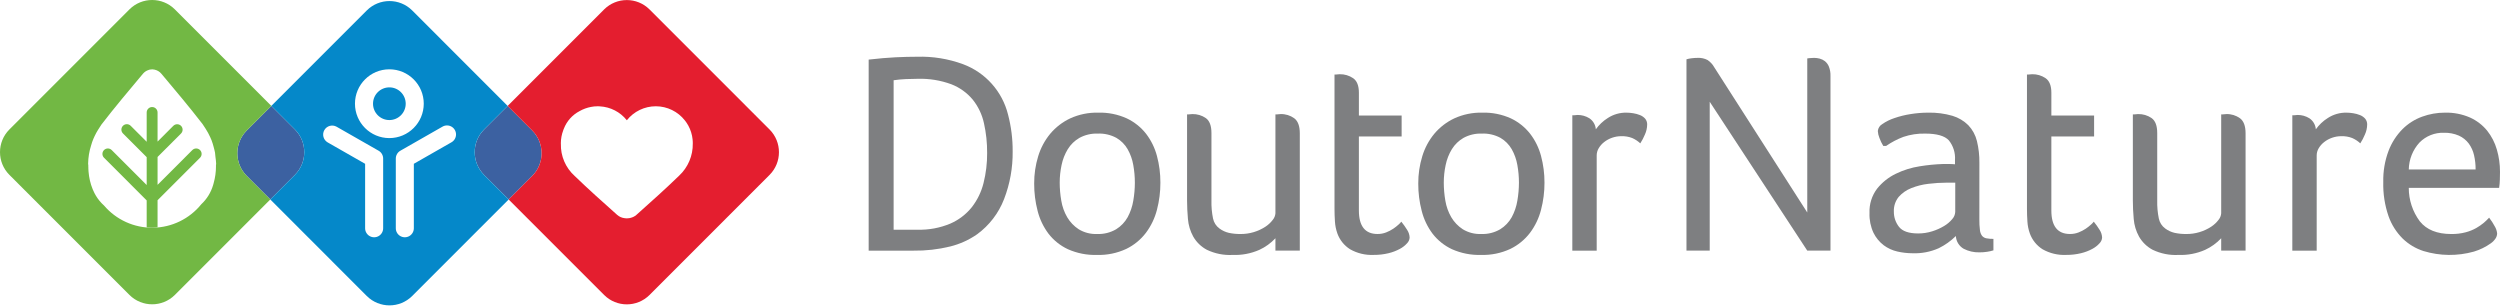
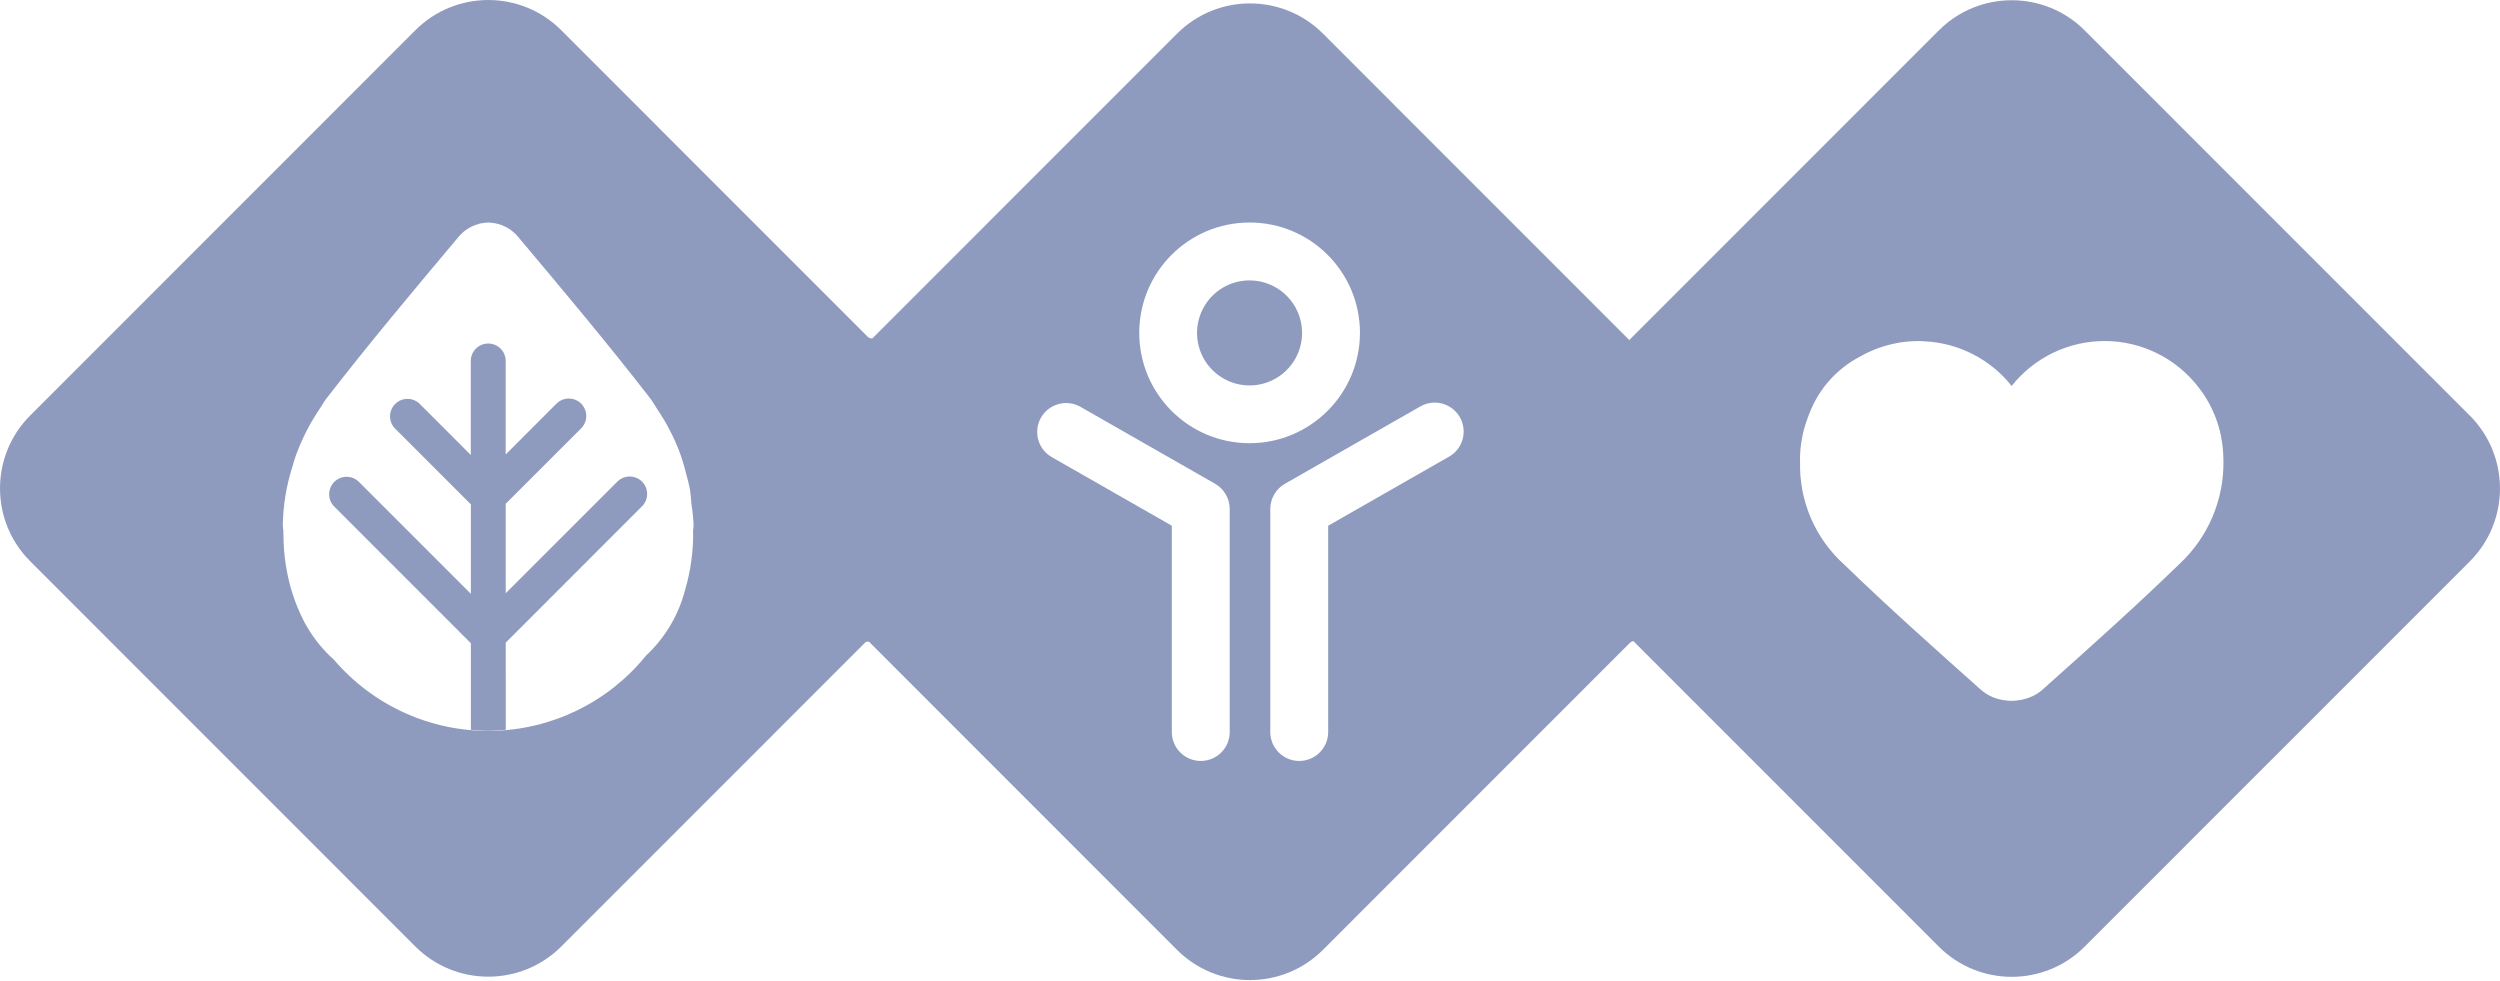
- <svg xmlns="http://www.w3.org/2000/svg" id="Grupo_678" data-name="Grupo 678" width="646.922" height="79.021" viewBox="0 0 646.922 79.021">
-   <defs>
-     <style>
-       .cls-1, .cls-2 {
-         fill: #3c61a1;
-       }
- 
-       .cls-2 {
-         fill-rule: evenodd;
-       }
- 
-       .cls-3 {
-         fill: #e41e2f;
-       }
- 
-       .cls-4 {
-         fill: #0588c9;
-       }
- 
-       .cls-5 {
-         fill: #72b844;
-       }
- 
-       .cls-6 {
-         fill: #7e7f81;
-       }
-     </style>
-   </defs>
-   <path id="Caminho_1" data-name="Caminho 1" class="cls-1" d="M227.673,84.944,221.3,78.568l-6.11,6.114a8.319,8.319,0,0,0,0,11.722l6.372,6.374,6.114-6.116a8.314,8.314,0,0,0,0-11.717" transform="translate(-89.935 -51.157)" />
-   <path id="Caminho_2" data-name="Caminho 2" class="cls-2" d="M199.792,84.672l-6.107-6.107L187.3,84.948a8.306,8.306,0,0,0,0,11.717l6.11,6.112,6.378-6.383a8.323,8.323,0,0,0,0-11.722" transform="translate(-123.468 -51.16)" />
-   <path id="Caminho_3" data-name="Caminho 3" class="cls-3" d="M284.433,99.639,253.345,68.546a8.323,8.323,0,0,0-11.728,0L216.645,93.525l6.372,6.376a8.32,8.32,0,0,1,0,11.719l-6.114,6.114,24.714,24.718a8.315,8.315,0,0,0,11.728,0l31.088-31.092a8.323,8.323,0,0,0,0-11.722m-19.884,3.594a11.125,11.125,0,0,1-3.531,8.339c-3.6,3.493-7.347,6.834-11.089,10.175a3.47,3.47,0,0,1-1.52.753c-.062.015-.121.033-.185.046s-.132.02-.2.029a3.7,3.7,0,0,1-.544.046l-.009,0h-.029a3.8,3.8,0,0,1-.527-.046,3.573,3.573,0,0,1-1.914-.841c-3.715-3.313-7.438-6.623-11.012-10.085a10.765,10.765,0,0,1-3.57-8.325c0-.046-.009-.092-.009-.139a9.532,9.532,0,0,1,.621-3.365c.029-.084.06-.165.09-.249.02-.048.038-.1.06-.145a8.64,8.64,0,0,1,4.053-4.548,9.53,9.53,0,0,1,3-1.1c.256-.048.5-.088.758-.115.029,0,.062,0,.092-.009.265-.024.524-.035.782-.037.044,0,.084-.007.126-.007s.095.007.143.007q.185.007.37.02a9.542,9.542,0,0,1,6.979,3.6,9.558,9.558,0,0,1,15.021.046c.115.145.227.293.333.445.059.084.115.17.17.255.121.185.24.377.348.573.018.033.04.066.057.1.13.24.251.491.359.747l.042.088c.108.26.2.524.289.8l.033.1c.082.266.152.54.211.815.009.046.016.09.024.134.053.271.1.546.126.826.007.057.009.114.013.174.011.119.022.236.029.355s.007.233.009.35c0,.048.007.095.007.145Z" transform="translate(-85.279 -66.113)" />
-   <path id="Caminho_4" data-name="Caminho 4" class="cls-4" d="M205.056,76.387a4.23,4.23,0,1,0,4.229,4.229,4.233,4.233,0,0,0-4.229-4.229" transform="translate(-104.3 -53.779)" />
-   <path id="Caminho_5" data-name="Caminho 5" class="cls-4" d="M244.063,111.219a8.323,8.323,0,0,1,0-11.722l6.114-6.114L225.464,68.665a8.319,8.319,0,0,0-11.728,0L189.03,93.377l6.108,6.107a8.323,8.323,0,0,1,0,11.722l-6.381,6.383,24.978,24.987a8.323,8.323,0,0,0,11.728,0l24.974-24.983Zm-26.1,13.772a2.334,2.334,0,1,1-4.667,0V108.358l-9.713-5.55a2.334,2.334,0,0,1,2.315-4.053l10.891,6.22A2.334,2.334,0,0,1,217.962,107Zm1.606-23.285a8.9,8.9,0,1,1,8.9-8.9,8.908,8.908,0,0,1-8.9,8.9m16.047,1.1-9.713,5.55v16.633a2.334,2.334,0,1,1-4.667,0V107a2.336,2.336,0,0,1,1.176-2.026l10.889-6.22a2.334,2.334,0,1,1,2.315,4.053" transform="translate(-118.814 -65.972)" />
-   <path id="Caminho_6" data-name="Caminho 6" class="cls-5" d="M183.3,102.813l10.99-10.993a1.406,1.406,0,0,0-1.989-1.989l-9,9V91.62l6.083-6.083a1.408,1.408,0,0,0-1.991-1.991L183.3,87.64V80.105a1.407,1.407,0,0,0-2.815,0v7.583l-4.143-4.143a1.407,1.407,0,0,0-1.989,1.991l6.132,6.132v7.213l-9.05-9.05a1.407,1.407,0,0,0-1.991,1.989l11.041,11.043v6.982c.465.04.932.079,1.407.079s.943-.042,1.407-.082Z" transform="translate(-142.528 -51)" />
-   <path id="Caminho_7" data-name="Caminho 7" class="cls-5" d="M220.836,99.91l6.381-6.383-24.98-24.985a8.318,8.318,0,0,0-11.73,0L159.42,99.635a8.307,8.307,0,0,0,0,11.722l31.086,31.095a8.33,8.33,0,0,0,11.73,0l24.707-24.712-6.107-6.112a8.306,8.306,0,0,1,0-11.717m-7.955,9.072c0,.059.007.119.007.178a16.039,16.039,0,0,1-.6,4.346c-.029.108-.059.214-.09.319-.018.064-.035.13-.053.192a11.007,11.007,0,0,1-3.057,4.958,16.361,16.361,0,0,1-25.163.335,11.027,11.027,0,0,1-2.095-2.524c-.11-.187-.218-.377-.322-.573-.057-.11-.11-.218-.163-.33-.119-.24-.231-.487-.337-.738-.018-.044-.037-.088-.055-.132-.128-.311-.242-.634-.348-.963l-.04-.117c-.106-.333-.2-.676-.28-1.026l-.033-.132c-.079-.346-.145-.7-.2-1.055-.009-.057-.018-.115-.024-.172-.051-.35-.095-.7-.123-1.064,0-.075-.007-.152-.013-.225-.009-.152-.02-.306-.024-.46s-.007-.3-.009-.452c0-.062-.009-.123-.009-.187l0-.066.007-.1c-.007-.172-.053-.335-.053-.509a16.329,16.329,0,0,1,.788-4.788c.081-.291.167-.579.267-.861a15.712,15.712,0,0,1,.621-1.484,15.453,15.453,0,0,1,.872-1.606c.167-.271.33-.542.515-.8.139-.2.245-.421.394-.614,3.484-4.511,7.114-8.825,10.737-13.14a3.136,3.136,0,0,1,1.469-.971c.059-.02.117-.044.176-.059s.13-.026.2-.04a2.767,2.767,0,0,1,.524-.055h.009l.029,0a2.588,2.588,0,0,1,.506.057,3.154,3.154,0,0,1,1.857,1.086c3.594,4.277,7.2,8.554,10.653,13.023.2.264.361.564.551.841.09.128.17.258.255.39a16.379,16.379,0,0,1,1.172,2.156c.117.258.234.513.337.775a16,16,0,0,1,.573,1.841c.121.46.249.914.333,1.39.055.346.07.714.106,1.073a15.982,15.982,0,0,1,.181,1.788c0,.17-.044.326-.048.493Z" transform="translate(-157 -66.122)" />
-   <path id="Caminho_8" data-name="Caminho 8" class="cls-6" d="M296.323,97.282a33.159,33.159,0,0,1-2.229,12.36,20.346,20.346,0,0,1-6.975,9.092,21.119,21.119,0,0,1-6.978,3.158,37.7,37.7,0,0,1-9.5,1.073h-11.58V73.528q3.931-.449,6.94-.595t5.605-.145a31.737,31.737,0,0,1,11.876,1.929A18.726,18.726,0,0,1,295.133,87.78a36.69,36.69,0,0,1,1.189,9.5m-6.607.405a34,34,0,0,0-.82-7.693,14.79,14.79,0,0,0-2.9-6.1,13.617,13.617,0,0,0-5.546-3.982,23.176,23.176,0,0,0-8.675-1.412c-.991,0-2.024.026-3.09.075s-2.123.148-3.165.3v38.675h6.18a20.457,20.457,0,0,0,8.453-1.562,14.619,14.619,0,0,0,5.581-4.238,16.733,16.733,0,0,0,3.055-6.286,31.109,31.109,0,0,0,.93-7.775" transform="translate(-34.277 -58.107)" />
-   <path id="Caminho_9" data-name="Caminho 9" class="cls-6" d="M311.168,97.471a27.458,27.458,0,0,1-.89,7.017,16.96,16.96,0,0,1-2.861,5.973,14.138,14.138,0,0,1-5.083,4.156,16.78,16.78,0,0,1-7.572,1.559,17.267,17.267,0,0,1-7.532-1.482,13.667,13.667,0,0,1-5.013-4.009,16.568,16.568,0,0,1-2.819-5.9,27.651,27.651,0,0,1-.892-7.092,23.674,23.674,0,0,1,1.039-7.052,16.739,16.739,0,0,1,3.119-5.826,15.245,15.245,0,0,1,5.158-3.971,16.512,16.512,0,0,1,7.237-1.487,16.825,16.825,0,0,1,7.422,1.487,13.915,13.915,0,0,1,4.975,3.971,16.293,16.293,0,0,1,2.821,5.753,26.2,26.2,0,0,1,.89,6.9m-6.607,0a25.583,25.583,0,0,0-.41-4.564,12.663,12.663,0,0,0-1.456-4.083,8.013,8.013,0,0,0-2.905-2.934,9.344,9.344,0,0,0-4.841-1.112,9.228,9.228,0,0,0-4.731,1.112,8.532,8.532,0,0,0-3.019,2.934,12.853,12.853,0,0,0-1.6,4.083,21.679,21.679,0,0,0-.485,4.564,27.3,27.3,0,0,0,.41,4.678,12.52,12.52,0,0,0,1.526,4.268,9.465,9.465,0,0,0,2.98,3.119,8.529,8.529,0,0,0,4.771,1.225,9.051,9.051,0,0,0,4.918-1.225,8.56,8.56,0,0,0,2.978-3.119,13.555,13.555,0,0,0,1.456-4.268,27.54,27.54,0,0,0,.41-4.678" transform="translate(-10.894 -50.207)" />
-   <path id="Caminho_10" data-name="Caminho 10" class="cls-6" d="M310.275,110.558a11.594,11.594,0,0,0,6.535-1.934,7.614,7.614,0,0,0,1.853-1.751,2.986,2.986,0,0,0,.671-1.672V79.6h.445a3.242,3.242,0,0,0,.408-.037,3.2,3.2,0,0,1,.48-.04,5.734,5.734,0,0,1,3.528,1.079q1.444,1.074,1.447,3.894v30.361h-6.308v-3.2a13.436,13.436,0,0,1-4.156,3,15.65,15.65,0,0,1-6.907,1.315,13.752,13.752,0,0,1-6.68-1.332,8.866,8.866,0,0,1-3.526-3.416,11.4,11.4,0,0,1-1.372-4.563c-.148-1.658-.225-3.257-.225-4.788V79.6h.447a3.235,3.235,0,0,0,.41-.037,3.153,3.153,0,0,1,.48-.04,5.871,5.871,0,0,1,3.526,1.044q1.448,1.041,1.447,3.868v17.488a20.663,20.663,0,0,0,.408,4.614,4.246,4.246,0,0,0,1.672,2.6,6.513,6.513,0,0,0,2.412,1.119,13.579,13.579,0,0,0,3.006.3" transform="translate(10.707 -50.003)" />
-   <path id="Caminho_11" data-name="Caminho 11" class="cls-6" d="M314.535,116.044a11.05,11.05,0,0,1-.632-3.081c-.073-1.114-.112-2.214-.112-3.3V74.917h.445a2.868,2.868,0,0,0,.412-.037,3.473,3.473,0,0,1,.482-.037,5.967,5.967,0,0,1,3.489,1.033c.987.689,1.484,1.943,1.484,3.76v5.9h11.059v5.418H320.1V110.1q0,6.085,4.823,6.088a6.015,6.015,0,0,0,2.227-.408,9.675,9.675,0,0,0,1.857-.965,12.1,12.1,0,0,0,1.372-1.079,5.376,5.376,0,0,0,.7-.74,20.355,20.355,0,0,1,1.524,2.152,3.856,3.856,0,0,1,.628,2,2.294,2.294,0,0,1-.667,1.447,6.738,6.738,0,0,1-1.857,1.445,12.115,12.115,0,0,1-2.931,1.119,15.636,15.636,0,0,1-3.821.44,11.273,11.273,0,0,1-6.163-1.48,8.086,8.086,0,0,1-3.264-4.083" transform="translate(31.537 -55.637)" />
-   <path id="Caminho_12" data-name="Caminho 12" class="cls-6" d="M356.294,97.471a27.456,27.456,0,0,1-.892,7.017,16.959,16.959,0,0,1-2.859,5.973,14.182,14.182,0,0,1-5.085,4.156,16.789,16.789,0,0,1-7.57,1.559,17.3,17.3,0,0,1-7.537-1.482,13.681,13.681,0,0,1-5.011-4.009,16.571,16.571,0,0,1-2.817-5.9,27.651,27.651,0,0,1-.892-7.092,23.6,23.6,0,0,1,1.039-7.052,16.7,16.7,0,0,1,3.117-5.826,15.233,15.233,0,0,1,5.16-3.971,16.5,16.5,0,0,1,7.235-1.487,16.847,16.847,0,0,1,7.424,1.487,13.884,13.884,0,0,1,4.971,3.971,16.232,16.232,0,0,1,2.823,5.753,26.2,26.2,0,0,1,.892,6.9m-6.607,0a25.574,25.574,0,0,0-.412-4.564,12.654,12.654,0,0,0-1.454-4.083,8.038,8.038,0,0,0-2.907-2.934,9.347,9.347,0,0,0-4.843-1.112,9.213,9.213,0,0,0-4.729,1.112,8.525,8.525,0,0,0-3.018,2.934,12.71,12.71,0,0,0-1.6,4.083,21.548,21.548,0,0,0-.487,4.564,27.5,27.5,0,0,0,.407,4.678,12.608,12.608,0,0,0,1.528,4.268,9.452,9.452,0,0,0,2.984,3.119,8.5,8.5,0,0,0,4.766,1.225,9.046,9.046,0,0,0,4.918-1.225,8.6,8.6,0,0,0,2.98-3.119,13.546,13.546,0,0,0,1.454-4.268,27.534,27.534,0,0,0,.412-4.678" transform="translate(43.371 -50.207)" />
-   <path id="Caminho_13" data-name="Caminho 13" class="cls-6" d="M343.064,79.953a5.709,5.709,0,0,1,3.081.857,3.8,3.8,0,0,1,1.672,2.857,10.862,10.862,0,0,1,3.118-2.934,8.544,8.544,0,0,1,4.824-1.374,10.829,10.829,0,0,1,1.744.152,8.008,8.008,0,0,1,1.744.48,3.543,3.543,0,0,1,1.335.927,2.286,2.286,0,0,1,.518,1.559,6.427,6.427,0,0,1-.593,2.561,14.231,14.231,0,0,1-1.187,2.264,7.425,7.425,0,0,0-2.077-1.372,7.113,7.113,0,0,0-2.824-.482,7.193,7.193,0,0,0-2.412.407,7.12,7.12,0,0,0-2.039,1.115,5.68,5.68,0,0,0-1.41,1.595,3.618,3.618,0,0,0-.519,1.854v24.646h-6.308V80.028h.518a2.835,2.835,0,0,0,.447-.037,2.325,2.325,0,0,1,.368-.037" transform="translate(65.136 -50.207)" />
-   <path id="Caminho_14" data-name="Caminho 14" class="cls-6" d="M386.4,112.932V73.067a2.1,2.1,0,0,0,.52-.073,5.3,5.3,0,0,0,.559-.035,6.439,6.439,0,0,1,.705-.037,5.9,5.9,0,0,1,1.407.183,3.862,3.862,0,0,1,1.377.67A3.514,3.514,0,0,1,392,75.186a6.1,6.1,0,0,1,.408,2.412V122.8H386.4L361.159,84.278V122.8h-6.015V73.292a7.446,7.446,0,0,1,1.264-.26,12.321,12.321,0,0,1,1.632-.11,4.993,4.993,0,0,1,2.563.555,5.474,5.474,0,0,1,1.74,1.892Z" transform="translate(81.263 -57.946)" />
-   <path id="Caminho_15" data-name="Caminho 15" class="cls-6" d="M405.076,106.973a19.59,19.59,0,0,0,.152,2.784,2.908,2.908,0,0,0,.553,1.484,1.925,1.925,0,0,0,1.114.632,8.97,8.97,0,0,0,1.822.148v2.969a9.96,9.96,0,0,1-1.637.372,12.848,12.848,0,0,1-2,.147,8.453,8.453,0,0,1-4.057-.925,4.037,4.037,0,0,1-2.026-3.3,16.9,16.9,0,0,1-4.442,3.156,15.281,15.281,0,0,1-6.806,1.3,17.615,17.615,0,0,1-3.885-.447,9.416,9.416,0,0,1-3.551-1.632,9.177,9.177,0,0,1-2.628-3.2,11.158,11.158,0,0,1-1.035-5.123,9.777,9.777,0,0,1,1.963-6.308,13.97,13.97,0,0,1,4.845-3.859,21.619,21.619,0,0,1,6.178-1.932,47.024,47.024,0,0,1,6.026-.592h1.555a13.963,13.963,0,0,1,1.555.073V91.608a7.3,7.3,0,0,0-1.594-5.086q-1.6-1.744-6.127-1.744a16.386,16.386,0,0,0-5.641.852,20.328,20.328,0,0,0-4.456,2.339h-.74a11.055,11.055,0,0,1-1-2.079,5.514,5.514,0,0,1-.412-1.782,2.348,2.348,0,0,1,1.192-1.819,12.3,12.3,0,0,1,3.079-1.517,24.15,24.15,0,0,1,4.2-1.042,28.449,28.449,0,0,1,4.529-.372,20.893,20.893,0,0,1,6.317.817,9.767,9.767,0,0,1,4.114,2.451,9.02,9.02,0,0,1,2.216,4.083,22.583,22.583,0,0,1,.636,5.641Zm-6.235-9.5H396.7a40.139,40.139,0,0,0-4.806.3,17.183,17.183,0,0,0-4.434,1.114,8.48,8.48,0,0,0-3.253,2.266,5.634,5.634,0,0,0-1.253,3.821,6.243,6.243,0,0,0,1.328,3.931q1.332,1.708,4.953,1.711a11.891,11.891,0,0,0,3.659-.559,14.048,14.048,0,0,0,3.066-1.372,8.035,8.035,0,0,0,2.1-1.784,2.98,2.98,0,0,0,.775-1.852Z" transform="translate(107.119 -50.207)" />
-   <path id="Caminho_16" data-name="Caminho 16" class="cls-6" d="M395.893,116.044a11.052,11.052,0,0,1-.632-3.081c-.073-1.114-.112-2.214-.112-3.3V74.917h.445a2.863,2.863,0,0,0,.412-.037,3.479,3.479,0,0,1,.483-.037,5.965,5.965,0,0,1,3.488,1.033c.987.689,1.485,1.943,1.485,3.76v5.9h11.058v5.418H401.46V110.1q0,6.085,4.823,6.088a6.012,6.012,0,0,0,2.227-.408,9.671,9.671,0,0,0,1.857-.965,12.1,12.1,0,0,0,1.372-1.079,5.377,5.377,0,0,0,.7-.74,20.767,20.767,0,0,1,1.526,2.152,3.875,3.875,0,0,1,.626,2,2.3,2.3,0,0,1-.667,1.447,6.735,6.735,0,0,1-1.857,1.445,12.129,12.129,0,0,1-2.929,1.119,15.652,15.652,0,0,1-3.823.44,11.272,11.272,0,0,1-6.163-1.48,8.086,8.086,0,0,1-3.264-4.083" transform="translate(129.367 -55.637)" />
-   <path id="Caminho_17" data-name="Caminho 17" class="cls-6" d="M421.394,110.558a11.579,11.579,0,0,0,6.533-1.934,7.577,7.577,0,0,0,1.854-1.751,2.981,2.981,0,0,0,.67-1.672V79.6h.447a3.246,3.246,0,0,0,.408-.037,3.173,3.173,0,0,1,.48-.04,5.735,5.735,0,0,1,3.528,1.079c.96.716,1.447,2.015,1.447,3.894v30.361h-6.31v-3.2a13.433,13.433,0,0,1-4.156,3,15.64,15.64,0,0,1-6.9,1.315,13.752,13.752,0,0,1-6.68-1.332,8.832,8.832,0,0,1-3.524-3.416,11.307,11.307,0,0,1-1.375-4.563c-.152-1.658-.225-3.257-.225-4.788V79.6h.447a3.115,3.115,0,0,0,.405-.037,3.224,3.224,0,0,1,.484-.04,5.859,5.859,0,0,1,3.524,1.044q1.45,1.041,1.447,3.868v17.488a20.664,20.664,0,0,0,.412,4.614,4.223,4.223,0,0,0,1.667,2.6,6.548,6.548,0,0,0,2.416,1.119,13.518,13.518,0,0,0,3,.3" transform="translate(144.324 -50.003)" />
-   <path id="Caminho_18" data-name="Caminho 18" class="cls-6" d="M427.657,79.953a5.71,5.71,0,0,1,3.081.857,3.8,3.8,0,0,1,1.672,2.857,10.837,10.837,0,0,1,3.119-2.934,8.545,8.545,0,0,1,4.823-1.374,10.848,10.848,0,0,1,1.744.152,8.034,8.034,0,0,1,1.744.48,3.54,3.54,0,0,1,1.335.927,2.285,2.285,0,0,1,.517,1.559,6.437,6.437,0,0,1-.592,2.561,14.384,14.384,0,0,1-1.187,2.264,7.421,7.421,0,0,0-2.077-1.372,7.113,7.113,0,0,0-2.823-.482,7.191,7.191,0,0,0-2.412.407,7.119,7.119,0,0,0-2.039,1.115,5.681,5.681,0,0,0-1.41,1.595,3.619,3.619,0,0,0-.522,1.854v24.646h-6.306V80.028h.517a2.832,2.832,0,0,0,.447-.037,2.33,2.33,0,0,1,.368-.037" transform="translate(166.857 -50.207)" />
-   <path id="Caminho_19" data-name="Caminho 19" class="cls-6" d="M454.6,110.76a13.912,13.912,0,0,0,3.749-.447,11.611,11.611,0,0,0,2.745-1.112,13.276,13.276,0,0,0,1.971-1.372,14.341,14.341,0,0,0,1.333-1.3,15.034,15.034,0,0,1,1.451,2.224,4.377,4.377,0,0,1,.628,1.857,2.487,2.487,0,0,1-.367,1.24,4.8,4.8,0,0,1-1.264,1.315,15.055,15.055,0,0,1-4.379,2.147,23.281,23.281,0,0,1-13.028-.139,13.873,13.873,0,0,1-5.4-3.229,15.408,15.408,0,0,1-3.676-5.828,25.131,25.131,0,0,1-1.35-8.8,21.588,21.588,0,0,1,1.372-8.092,16.183,16.183,0,0,1,3.6-5.6,14.026,14.026,0,0,1,5.081-3.229,17.125,17.125,0,0,1,5.9-1.04,15.265,15.265,0,0,1,6.493,1.262A12.212,12.212,0,0,1,463.878,84a14.008,14.008,0,0,1,2.524,4.9,20.335,20.335,0,0,1,.817,5.751c0,.694-.014,1.4-.038,2.117a17.8,17.8,0,0,1-.187,2.044H443.613a14.428,14.428,0,0,0,2.859,8.669q2.63,3.277,8.127,3.282m6.308-16.7a15.919,15.919,0,0,0-.407-3.711,8.186,8.186,0,0,0-1.363-3.006,6.6,6.6,0,0,0-2.55-2.042,9.161,9.161,0,0,0-3.883-.742,8.468,8.468,0,0,0-6.316,2.524,10.593,10.593,0,0,0-2.773,6.977Z" transform="translate(179.703 -50.205)" />
+ <svg xmlns="http://www.w3.org/2000/svg" width="180.861" height="70.903" viewBox="0 0 180.861 70.903">
+   <g id="Grupo_805" data-name="Grupo 805" transform="translate(-106 -19)" opacity="0.5">
+     <g id="Grupo_690" data-name="Grupo 690" transform="translate(106 19)">
+       <g id="Grupo_1" data-name="Grupo 1">
+         <path id="Caminho_1" data-name="Caminho 1" d="M226.143,84.289l-5.721-5.721-5.482,5.486a7.464,7.464,0,0,0,0,10.517l5.717,5.719,5.486-5.488a7.46,7.46,0,0,0,0-10.514" transform="translate(-102.554 -53.972)" fill="#1f387e" />
+         <path id="Caminho_2" data-name="Caminho 2" d="M198.261,84.045l-5.48-5.48-5.725,5.727a7.453,7.453,0,0,0,0,10.514l5.482,5.484,5.723-5.727a7.468,7.468,0,0,0,0-10.517" transform="translate(-129.778 -53.975)" fill="#1f387e" fill-rule="evenodd" />
+         <path id="Caminho_3" data-name="Caminho 3" d="M277.469,96.2,249.575,68.3a7.468,7.468,0,0,0-10.523,0L216.645,90.711l5.717,5.721a7.466,7.466,0,0,1,0,10.515l-5.486,5.486,22.175,22.179a7.461,7.461,0,0,0,10.523,0l27.894-27.9a7.468,7.468,0,0,0,0-10.517m-17.841,3.225a9.982,9.982,0,0,1-3.168,7.482c-3.229,3.134-6.593,6.132-9.95,9.13a3.114,3.114,0,0,1-1.364.676c-.055.014-.109.03-.166.041s-.119.018-.18.026a3.328,3.328,0,0,1-.488.042l-.008,0h-.026a3.4,3.4,0,0,1-.472-.041,3.206,3.206,0,0,1-1.717-.755c-3.334-2.972-6.674-5.943-9.881-9.049A9.659,9.659,0,0,1,229,99.5c0-.041-.008-.083-.008-.124a8.551,8.551,0,0,1,.557-3.02c.026-.075.053-.148.081-.223.018-.043.034-.089.053-.13a7.752,7.752,0,0,1,3.636-4.081,8.55,8.55,0,0,1,2.688-.988c.229-.044.453-.079.68-.1.026,0,.055,0,.083-.008.237-.022.47-.032.7-.034.039,0,.075-.006.113-.006s.085.006.129.006q.166.006.332.018a8.562,8.562,0,0,1,6.262,3.227,8.576,8.576,0,0,1,13.478.042c.1.13.2.263.3.4.053.075.1.152.152.229.109.166.215.338.312.514.016.03.036.059.051.091.117.215.225.441.322.67l.038.079c.1.233.182.47.259.713l.03.093c.073.239.136.484.19.731.008.041.014.081.022.121.047.243.087.49.113.741.006.051.008.1.012.156.01.107.02.212.026.318s.006.209.008.314c0,.043.006.085.006.13Z" transform="translate(-98.774 -66.115)" fill="#1f387e" />
+         <path id="Caminho_4" data-name="Caminho 4" d="M204.621,76.387a3.8,3.8,0,1,0,3.794,3.794,3.8,3.8,0,0,0-3.794-3.794" transform="translate(-114.216 -56.102)" fill="#1f387e" />
+         <path id="Caminho_5" data-name="Caminho 5" d="M238.382,106.6a7.468,7.468,0,0,1,0-10.517l5.486-5.486L221.693,68.417a7.464,7.464,0,0,0-10.523,0L189,90.59l5.48,5.48a7.468,7.468,0,0,1,0,10.517l-5.725,5.727,22.412,22.42a7.468,7.468,0,0,0,10.523,0L244.1,112.319Zm-23.42,12.357a2.094,2.094,0,1,1-4.188,0V104.032l-8.715-4.98a2.094,2.094,0,0,1,2.077-3.636L213.908,101a2.1,2.1,0,0,1,1.053,1.818ZM216.4,98.064a7.983,7.983,0,1,1,7.984-7.984,7.993,7.993,0,0,1-7.984,7.984m14.4.988-8.715,4.98v14.924a2.094,2.094,0,1,1-4.188,0V102.815A2.1,2.1,0,0,1,218.954,101l9.771-5.581a2.094,2.094,0,1,1,2.077,3.636" transform="translate(-125.999 -66)" fill="#1f387e" />
+         <path id="Caminho_6" data-name="Caminho 6" d="M181.838,100.336l9.861-9.863a1.262,1.262,0,0,0-1.785-1.785l-8.077,8.077V90.292l5.458-5.458a1.263,1.263,0,0,0-1.787-1.786l-3.672,3.674V79.961a1.263,1.263,0,0,0-2.526,0v6.8L175.6,83.048a1.263,1.263,0,0,0-1.785,1.786l5.5,5.5v6.472l-8.12-8.12a1.263,1.263,0,0,0-1.786,1.785l9.907,9.909v6.265c.417.036.836.071,1.263.071s.846-.038,1.263-.073Z" transform="translate(-145.251 -53.846)" fill="#1f387e" />
+         <path id="Caminho_7" data-name="Caminho 7" d="M214.278,96.439,220,90.712,197.589,68.294a7.463,7.463,0,0,0-10.525,0l-27.892,27.9a7.454,7.454,0,0,0,0,10.518l27.892,27.9a7.474,7.474,0,0,0,10.525,0l22.169-22.173-5.48-5.484a7.452,7.452,0,0,1,0-10.513m-7.138,8.14c0,.053.006.107.006.16a14.392,14.392,0,0,1-.538,3.9c-.026.1-.053.192-.081.287-.016.057-.032.117-.047.172a9.875,9.875,0,0,1-2.743,4.449,14.68,14.68,0,0,1-22.578.3,9.9,9.9,0,0,1-1.879-2.265c-.1-.168-.2-.338-.289-.514-.051-.1-.1-.2-.146-.3-.107-.215-.208-.437-.3-.662-.016-.039-.034-.079-.05-.119-.115-.279-.217-.569-.312-.864l-.036-.1c-.095-.3-.178-.607-.251-.921l-.03-.119c-.071-.31-.13-.624-.182-.947-.008-.051-.016-.1-.022-.154-.045-.314-.085-.63-.111-.954,0-.067-.006-.136-.012-.2-.008-.136-.018-.275-.022-.413s-.006-.271-.008-.405c0-.055-.008-.111-.008-.168l0-.059.006-.089c-.006-.154-.047-.3-.047-.457a14.653,14.653,0,0,1,.707-4.3c.073-.261.15-.52.239-.773a14.079,14.079,0,0,1,.557-1.332,13.857,13.857,0,0,1,.783-1.441c.15-.243.3-.486.462-.721.125-.178.219-.377.354-.551,3.126-4.047,6.383-7.919,9.634-11.79a2.814,2.814,0,0,1,1.318-.871c.053-.018.1-.039.158-.053s.116-.024.178-.036a2.484,2.484,0,0,1,.47-.049h.008l.026,0a2.322,2.322,0,0,1,.454.051,2.83,2.83,0,0,1,1.666.974c3.225,3.838,6.456,7.676,9.559,11.685.184.237.324.506.494.755.081.115.152.231.229.35a14.7,14.7,0,0,1,1.051,1.935c.1.231.21.461.3.7a14.345,14.345,0,0,1,.514,1.652c.109.413.223.82.3,1.247.049.31.063.64.095.962a14.342,14.342,0,0,1,.162,1.6c0,.152-.04.292-.044.443Z" transform="translate(-157 -66.122)" fill="#1f387e" />
+       </g>
+       <path id="Caminho_132" data-name="Caminho 132" d="M46.416,8.672s4.209,1.178,4.629,1.473,8.8,6.06,8.8,6.4-.084,2.273,0,3.2.8,3.325,0,4.671-2.4,3.914-3.409,4.461-3.83,1.936-4.04,2.02a6.261,6.261,0,0,1-3.072,1.136c-2.146.295-5.471-.8-6.776-4.8s-3.661-6.06-2.483-8.291a31.071,31.071,0,0,0,1.852-4.924,9.614,9.614,0,0,1,1.852-3.283C44.48,10.1,46.416,8.672,46.416,8.672Z" transform="translate(67.299 14.686)" fill="#1f387e" />
+     </g>
+     <path id="Caminho_134" data-name="Caminho 134" d="M2863.481,3876.89s3.24,1.094,4.461.926,5.26,1.3,5.3,1.473a46.03,46.03,0,0,1,2.062,4.292c.042.547.8,2.568.884,3.157s1.22,3.156,0,4.292a43.994,43.994,0,0,0-3.2,3.957c-.632.715-1.347,1.768-2.146,1.852s-4.125,2.441-4.125,2.441h-1.178a3.241,3.241,0,0,1-2.273-.252c-1.431-.589-4.629-.295-5.64-2.694s-1.515-1.852-1.683-5.3-.632-6.271-.295-8.29.757-3.746,1.43-4.293a5.431,5.431,0,0,1,1.894-1.179,37.8,37.8,0,0,1,4.04-.379Z" transform="translate(-2696.259 -3833.943)" fill="#1f387e" />
+   </g>
</svg>
